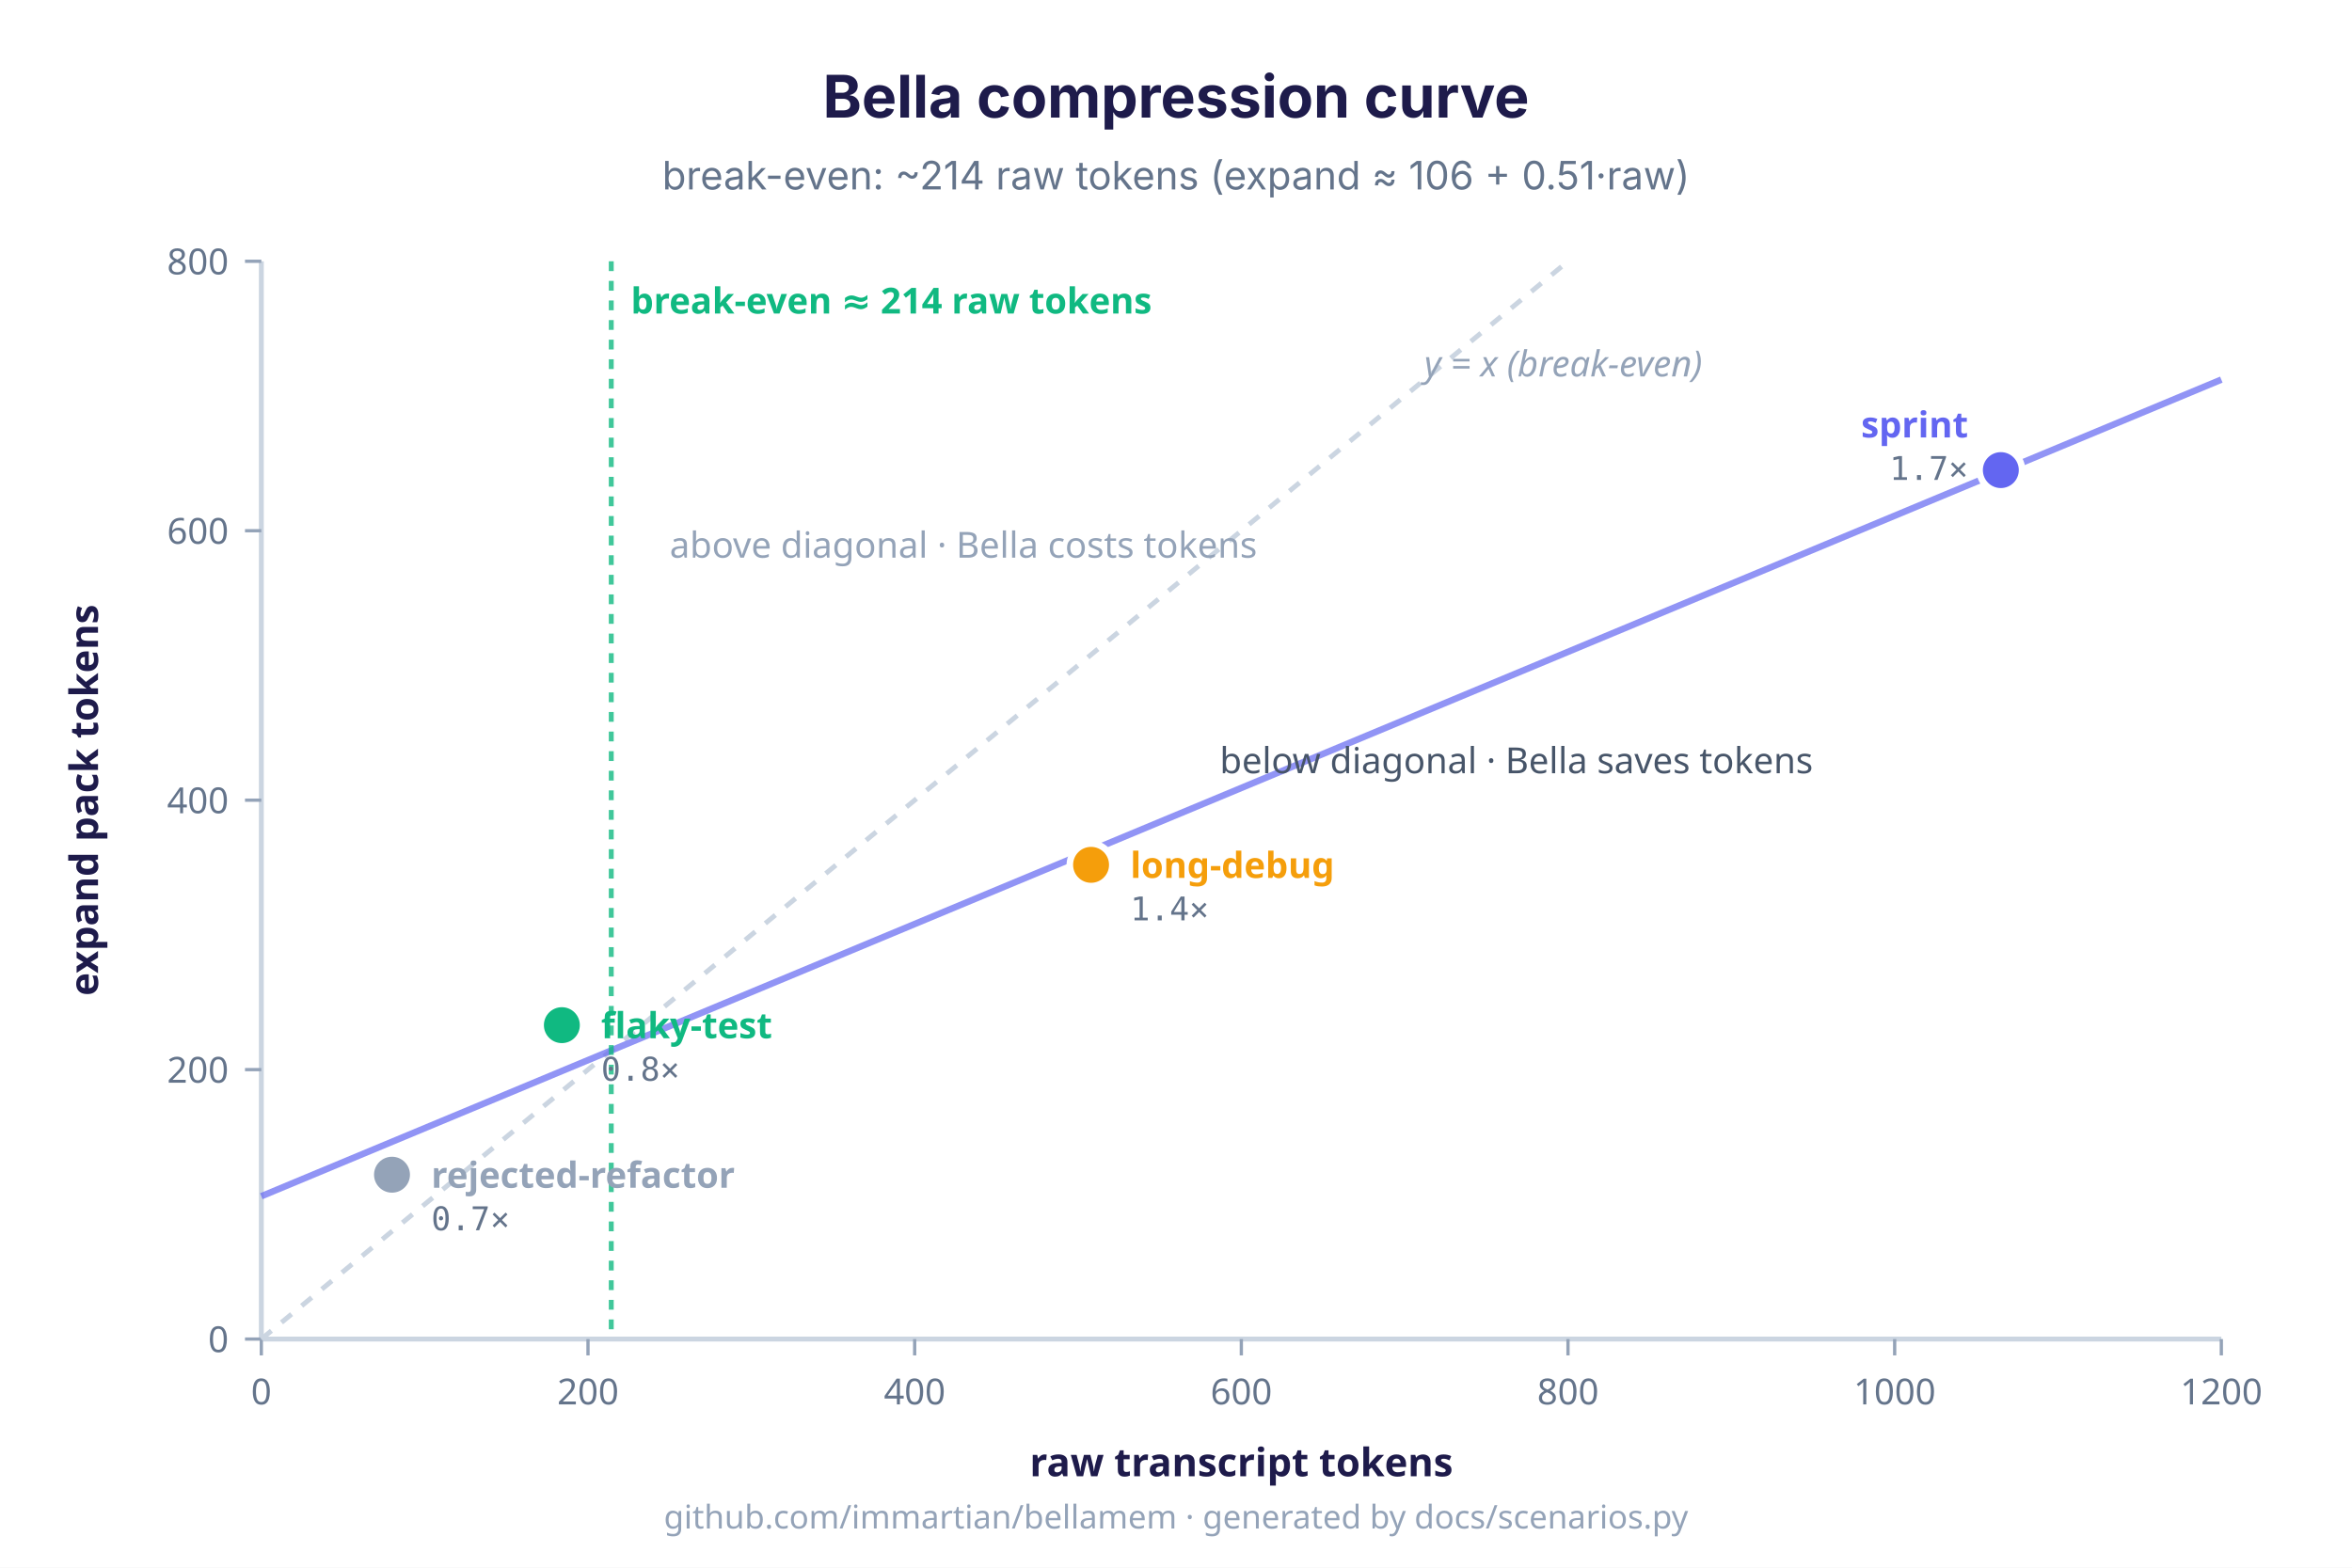
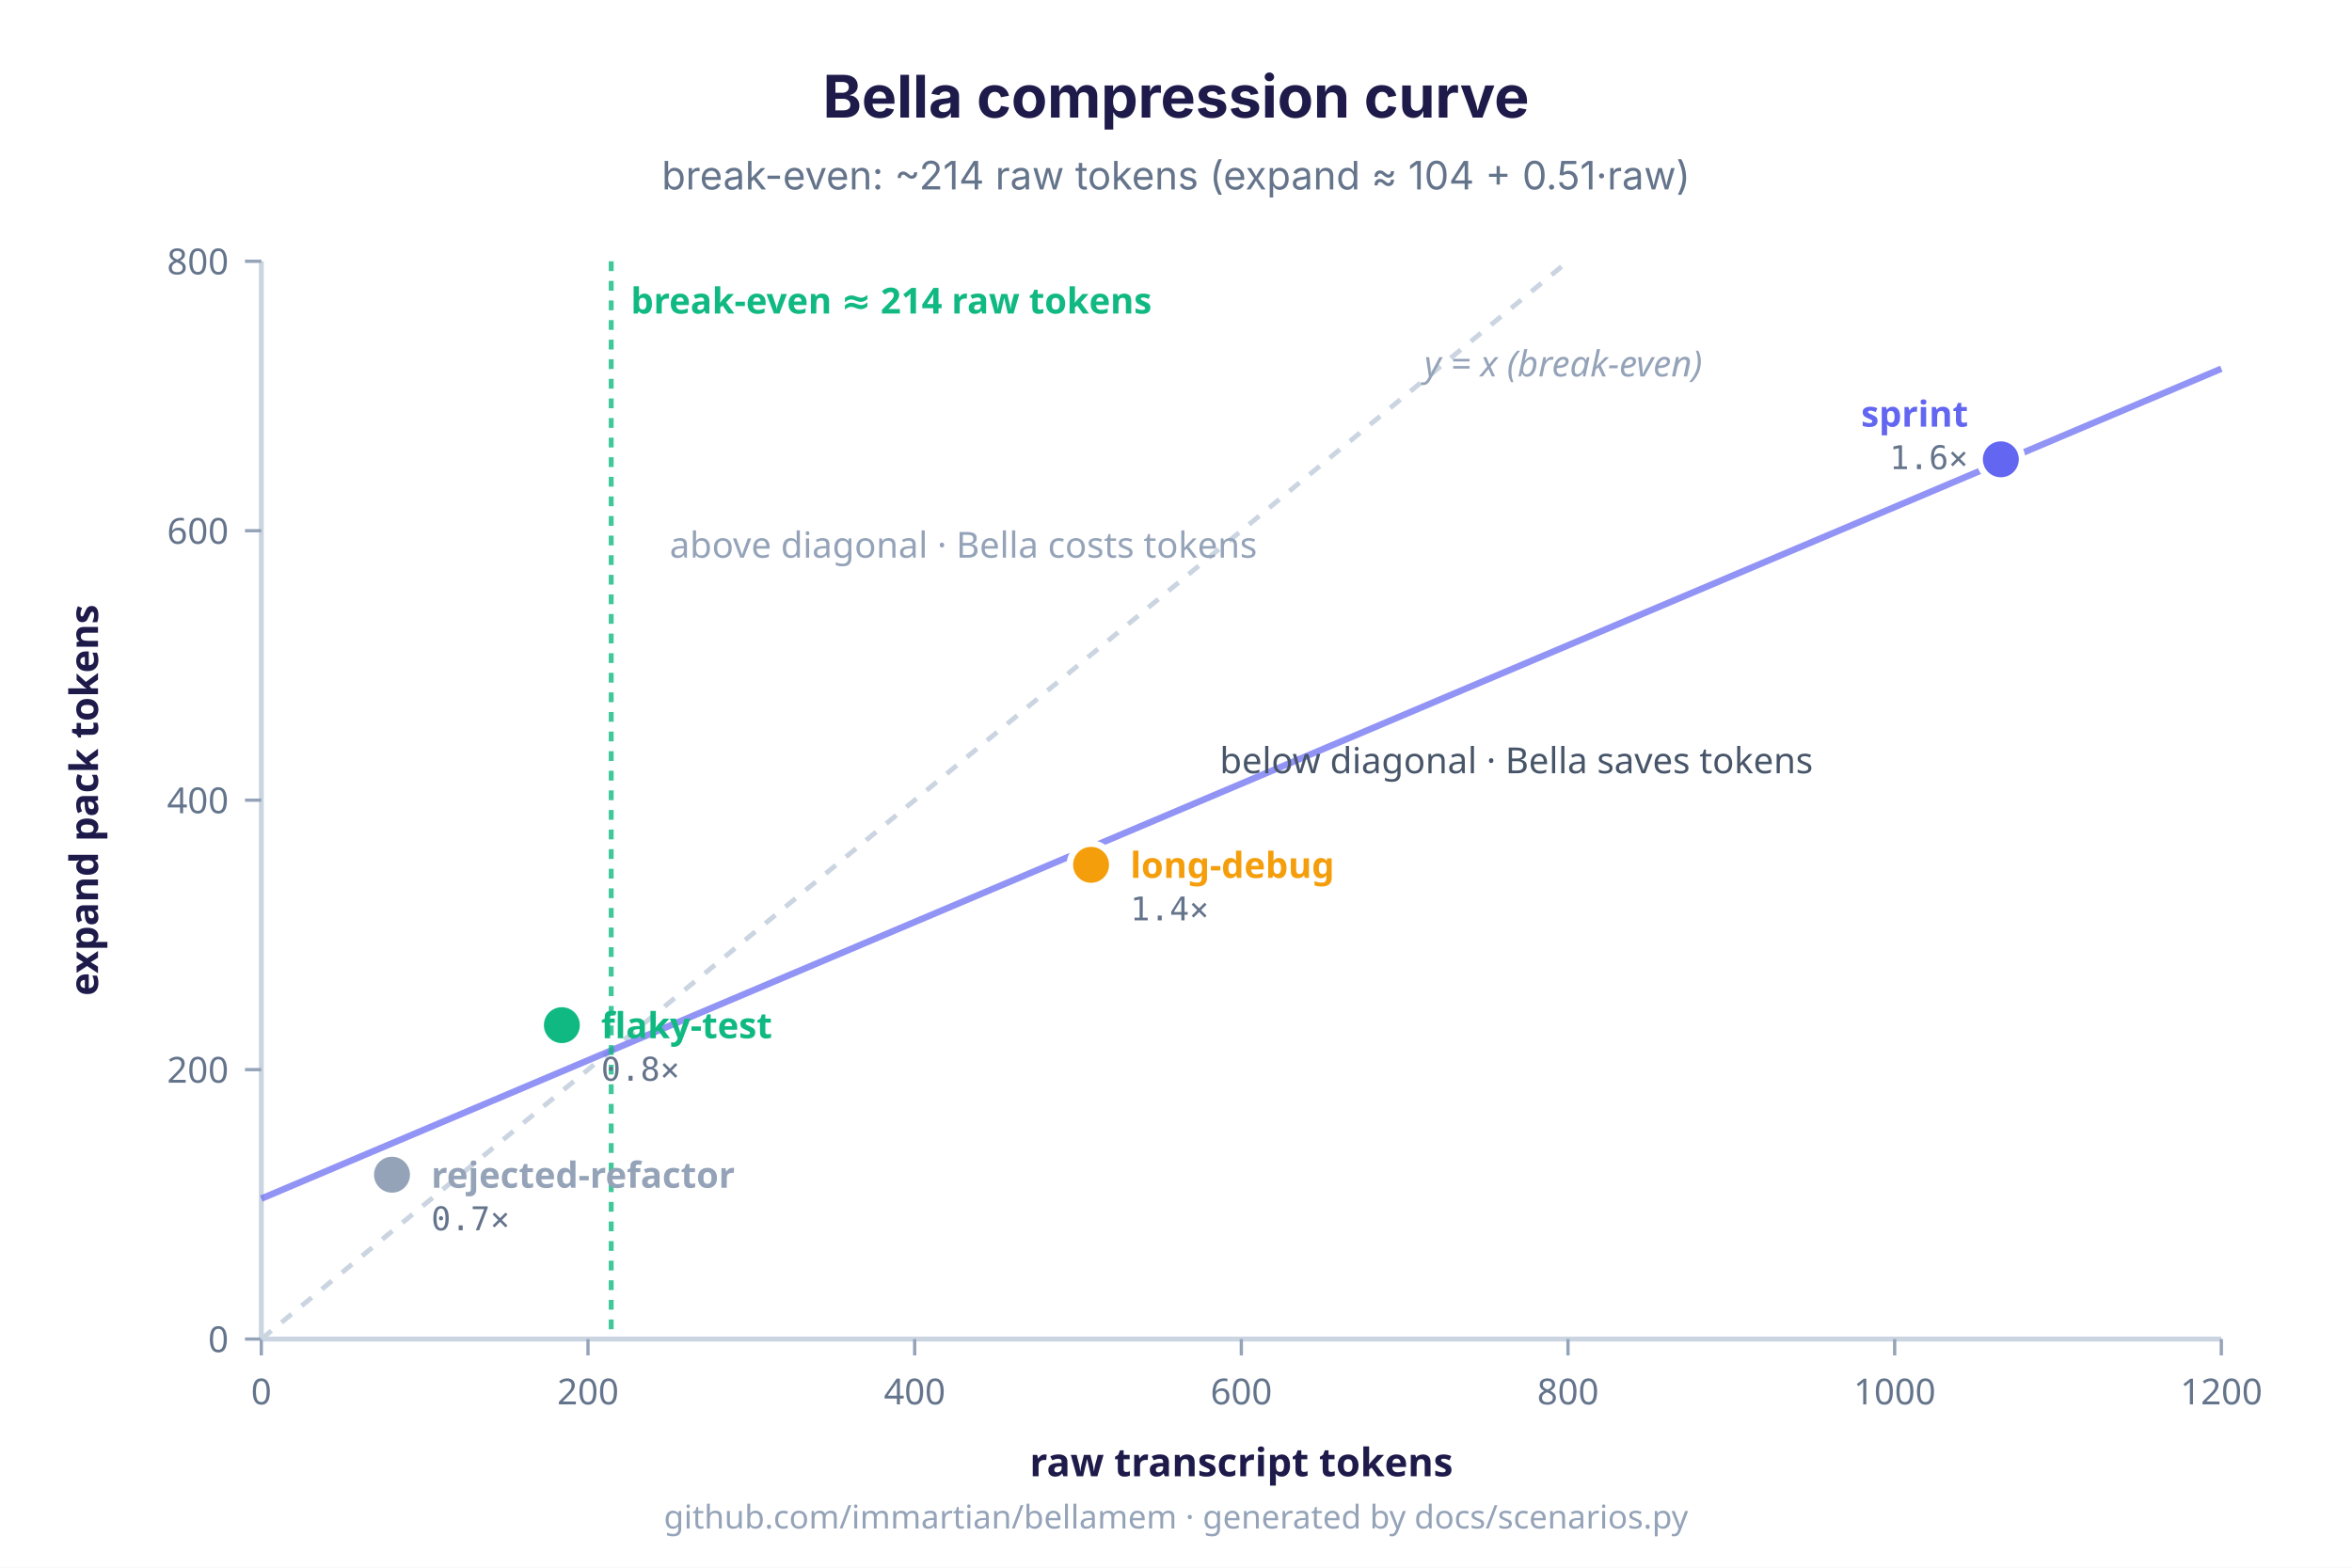
<svg xmlns="http://www.w3.org/2000/svg" viewBox="0 0 720 480" width="720" height="480" role="img" aria-labelledby="title desc">
  <rect width="720" height="480" fill="#ffffff" />
  <text x="360" y="36" text-anchor="middle" font-family="system-ui, -apple-system, sans-serif" font-size="18" font-weight="700" fill="#1e1b4b">Bella compression curve</text>
-   <text x="360" y="58" text-anchor="middle" font-family="system-ui, -apple-system, sans-serif" font-size="12" fill="#64748b">break-even: ~214 raw tokens (expand ≈ 106 + 0.51·raw)</text>
+   <text x="360" y="58" text-anchor="middle" font-family="system-ui, -apple-system, sans-serif" font-size="12" fill="#64748b">break-even: ~214 raw tokens (expand ≈ 104 + 0.51·raw)</text>
  <line x1="80" y1="410" x2="680" y2="410" stroke="#cbd5e1" stroke-width="1.5" />
  <line x1="80" y1="80" x2="80" y2="410" stroke="#cbd5e1" stroke-width="1.5" />
  <line x1="80.0" y1="410" x2="80.0" y2="415" stroke="#94a3b8" stroke-width="1" />
  <text x="80.0" y="430" text-anchor="middle" font-family="system-ui, sans-serif" font-size="11" fill="#64748b">0</text>
  <line x1="180.0" y1="410" x2="180.0" y2="415" stroke="#94a3b8" stroke-width="1" />
  <text x="180.0" y="430" text-anchor="middle" font-family="system-ui, sans-serif" font-size="11" fill="#64748b">200</text>
  <line x1="280.0" y1="410" x2="280.0" y2="415" stroke="#94a3b8" stroke-width="1" />
  <text x="280.0" y="430" text-anchor="middle" font-family="system-ui, sans-serif" font-size="11" fill="#64748b">400</text>
  <line x1="380.0" y1="410" x2="380.0" y2="415" stroke="#94a3b8" stroke-width="1" />
  <text x="380.0" y="430" text-anchor="middle" font-family="system-ui, sans-serif" font-size="11" fill="#64748b">600</text>
  <line x1="480.0" y1="410" x2="480.0" y2="415" stroke="#94a3b8" stroke-width="1" />
  <text x="480.0" y="430" text-anchor="middle" font-family="system-ui, sans-serif" font-size="11" fill="#64748b">800</text>
  <line x1="580.0" y1="410" x2="580.0" y2="415" stroke="#94a3b8" stroke-width="1" />
  <text x="580.0" y="430" text-anchor="middle" font-family="system-ui, sans-serif" font-size="11" fill="#64748b">1000</text>
  <line x1="680.0" y1="410" x2="680.0" y2="415" stroke="#94a3b8" stroke-width="1" />
  <text x="680.0" y="430" text-anchor="middle" font-family="system-ui, sans-serif" font-size="11" fill="#64748b">1200</text>
  <text x="380.0" y="452" text-anchor="middle" font-family="system-ui, sans-serif" font-size="12" fill="#1e1b4b" font-weight="600">raw transcript tokens</text>
  <line x1="75" y1="410.0" x2="80" y2="410.0" stroke="#94a3b8" stroke-width="1" />
  <text x="70" y="414.0" text-anchor="end" font-family="system-ui, sans-serif" font-size="11" fill="#64748b">0</text>
  <line x1="75" y1="327.5" x2="80" y2="327.5" stroke="#94a3b8" stroke-width="1" />
  <text x="70" y="331.5" text-anchor="end" font-family="system-ui, sans-serif" font-size="11" fill="#64748b">200</text>
  <line x1="75" y1="245.0" x2="80" y2="245.0" stroke="#94a3b8" stroke-width="1" />
  <text x="70" y="249.0" text-anchor="end" font-family="system-ui, sans-serif" font-size="11" fill="#64748b">400</text>
  <line x1="75" y1="162.5" x2="80" y2="162.5" stroke="#94a3b8" stroke-width="1" />
  <text x="70" y="166.5" text-anchor="end" font-family="system-ui, sans-serif" font-size="11" fill="#64748b">600</text>
  <line x1="75" y1="80.0" x2="80" y2="80.0" stroke="#94a3b8" stroke-width="1" />
  <text x="70" y="84.0" text-anchor="end" font-family="system-ui, sans-serif" font-size="11" fill="#64748b">800</text>
  <text x="30" y="245.0" text-anchor="middle" font-family="system-ui, sans-serif" font-size="12" fill="#1e1b4b" font-weight="600" transform="rotate(-90 30 245.0)">expand pack tokens</text>
  <line x1="80.0" y1="410.0" x2="480.0" y2="80.0" stroke="#cbd5e1" stroke-width="1.5" stroke-dasharray="4,4" />
  <text x="436.0" y="115.25" font-family="system-ui, sans-serif" font-size="11" fill="#94a3b8" font-style="italic">y = x  (break-even)</text>
-   <line x1="80.0" y1="366.265" x2="680.0" y2="116.231" stroke="#6366f1" stroke-width="2.0" opacity="0.7" />
-   <line x1="187.12" y1="80" x2="187.12" y2="410" stroke="#10b981" stroke-width="1.5" stroke-dasharray="3,3" opacity="0.8" />
-   <text x="193.12" y="96" font-family="system-ui, sans-serif" font-size="11" fill="#10b981" font-weight="700">break-even ≈ 214 raw tokens</text>
+   <line x1="80.0" y1="366.999" x2="680.0" y2="112.891" stroke="#6366f1" stroke-width="2.0" opacity="0.7" />
+   <line x1="187.104" y1="80" x2="187.104" y2="410" stroke="#10b981" stroke-width="1.5" stroke-dasharray="3,3" opacity="0.8" />
+   <text x="193.104" y="96" font-family="system-ui, sans-serif" font-size="11" fill="#10b981" font-weight="700">break-even ≈ 214 raw tokens</text>
  <circle cx="172.0" cy="313.887" r="6.5" fill="#10b981" stroke="white" stroke-width="2" />
  <text x="184.0" y="317.887" text-anchor="start" font-family="system-ui, sans-serif" font-size="11" font-weight="600" fill="#10b981">flaky-test</text>
  <text x="184.0" y="330.887" text-anchor="start" font-family="ui-monospace, monospace" font-size="10" fill="#64748b">0.8×</text>
  <circle cx="120.0" cy="359.675" r="6.5" fill="#94a3b8" stroke="white" stroke-width="2" />
  <text x="132.0" y="363.675" text-anchor="start" font-family="system-ui, sans-serif" font-size="11" font-weight="600" fill="#94a3b8">rejected-refactor</text>
  <text x="132.0" y="376.675" text-anchor="start" font-family="ui-monospace, monospace" font-size="10" fill="#64748b">0.7×</text>
  <circle cx="334.0" cy="264.8" r="6.5" fill="#f59e0b" stroke="white" stroke-width="2" />
  <text x="346.0" y="268.8" text-anchor="start" font-family="system-ui, sans-serif" font-size="11" font-weight="600" fill="#f59e0b">long-debug</text>
  <text x="346.0" y="281.8" text-anchor="start" font-family="ui-monospace, monospace" font-size="10" fill="#64748b">1.4×</text>
-   <circle cx="612.5" cy="143.938" r="6.5" fill="#6366f1" stroke="white" stroke-width="2" />
-   <text x="602.5" y="133.938" text-anchor="end" font-family="system-ui, sans-serif" font-size="11" font-weight="600" fill="#6366f1">sprint</text>
-   <text x="602.5" y="146.938" text-anchor="end" font-family="ui-monospace, monospace" font-size="10" fill="#64748b">1.7×</text>
+   <circle cx="612.5" cy="140.637" r="6.5" fill="#6366f1" stroke="white" stroke-width="2" />
+   <text x="602.5" y="130.637" text-anchor="end" font-family="system-ui, sans-serif" font-size="11" font-weight="600" fill="#6366f1">sprint</text>
+   <text x="602.5" y="143.637" text-anchor="end" font-family="ui-monospace, monospace" font-size="10" fill="#64748b">1.6×</text>
  <text x="555.0" y="236.75" text-anchor="end" font-family="system-ui, sans-serif" font-size="11" fill="#475569">below diagonal · Bella saves tokens</text>
  <text x="205.0" y="170.75" text-anchor="start" font-family="system-ui, sans-serif" font-size="11" fill="#94a3b8">above diagonal · Bella costs tokens</text>
  <text x="360" y="468" text-anchor="middle" font-family="system-ui, sans-serif" font-size="10" fill="#94a3b8">github.com/immartian/bellamem · generated by docs/scenarios.py</text>
</svg>
